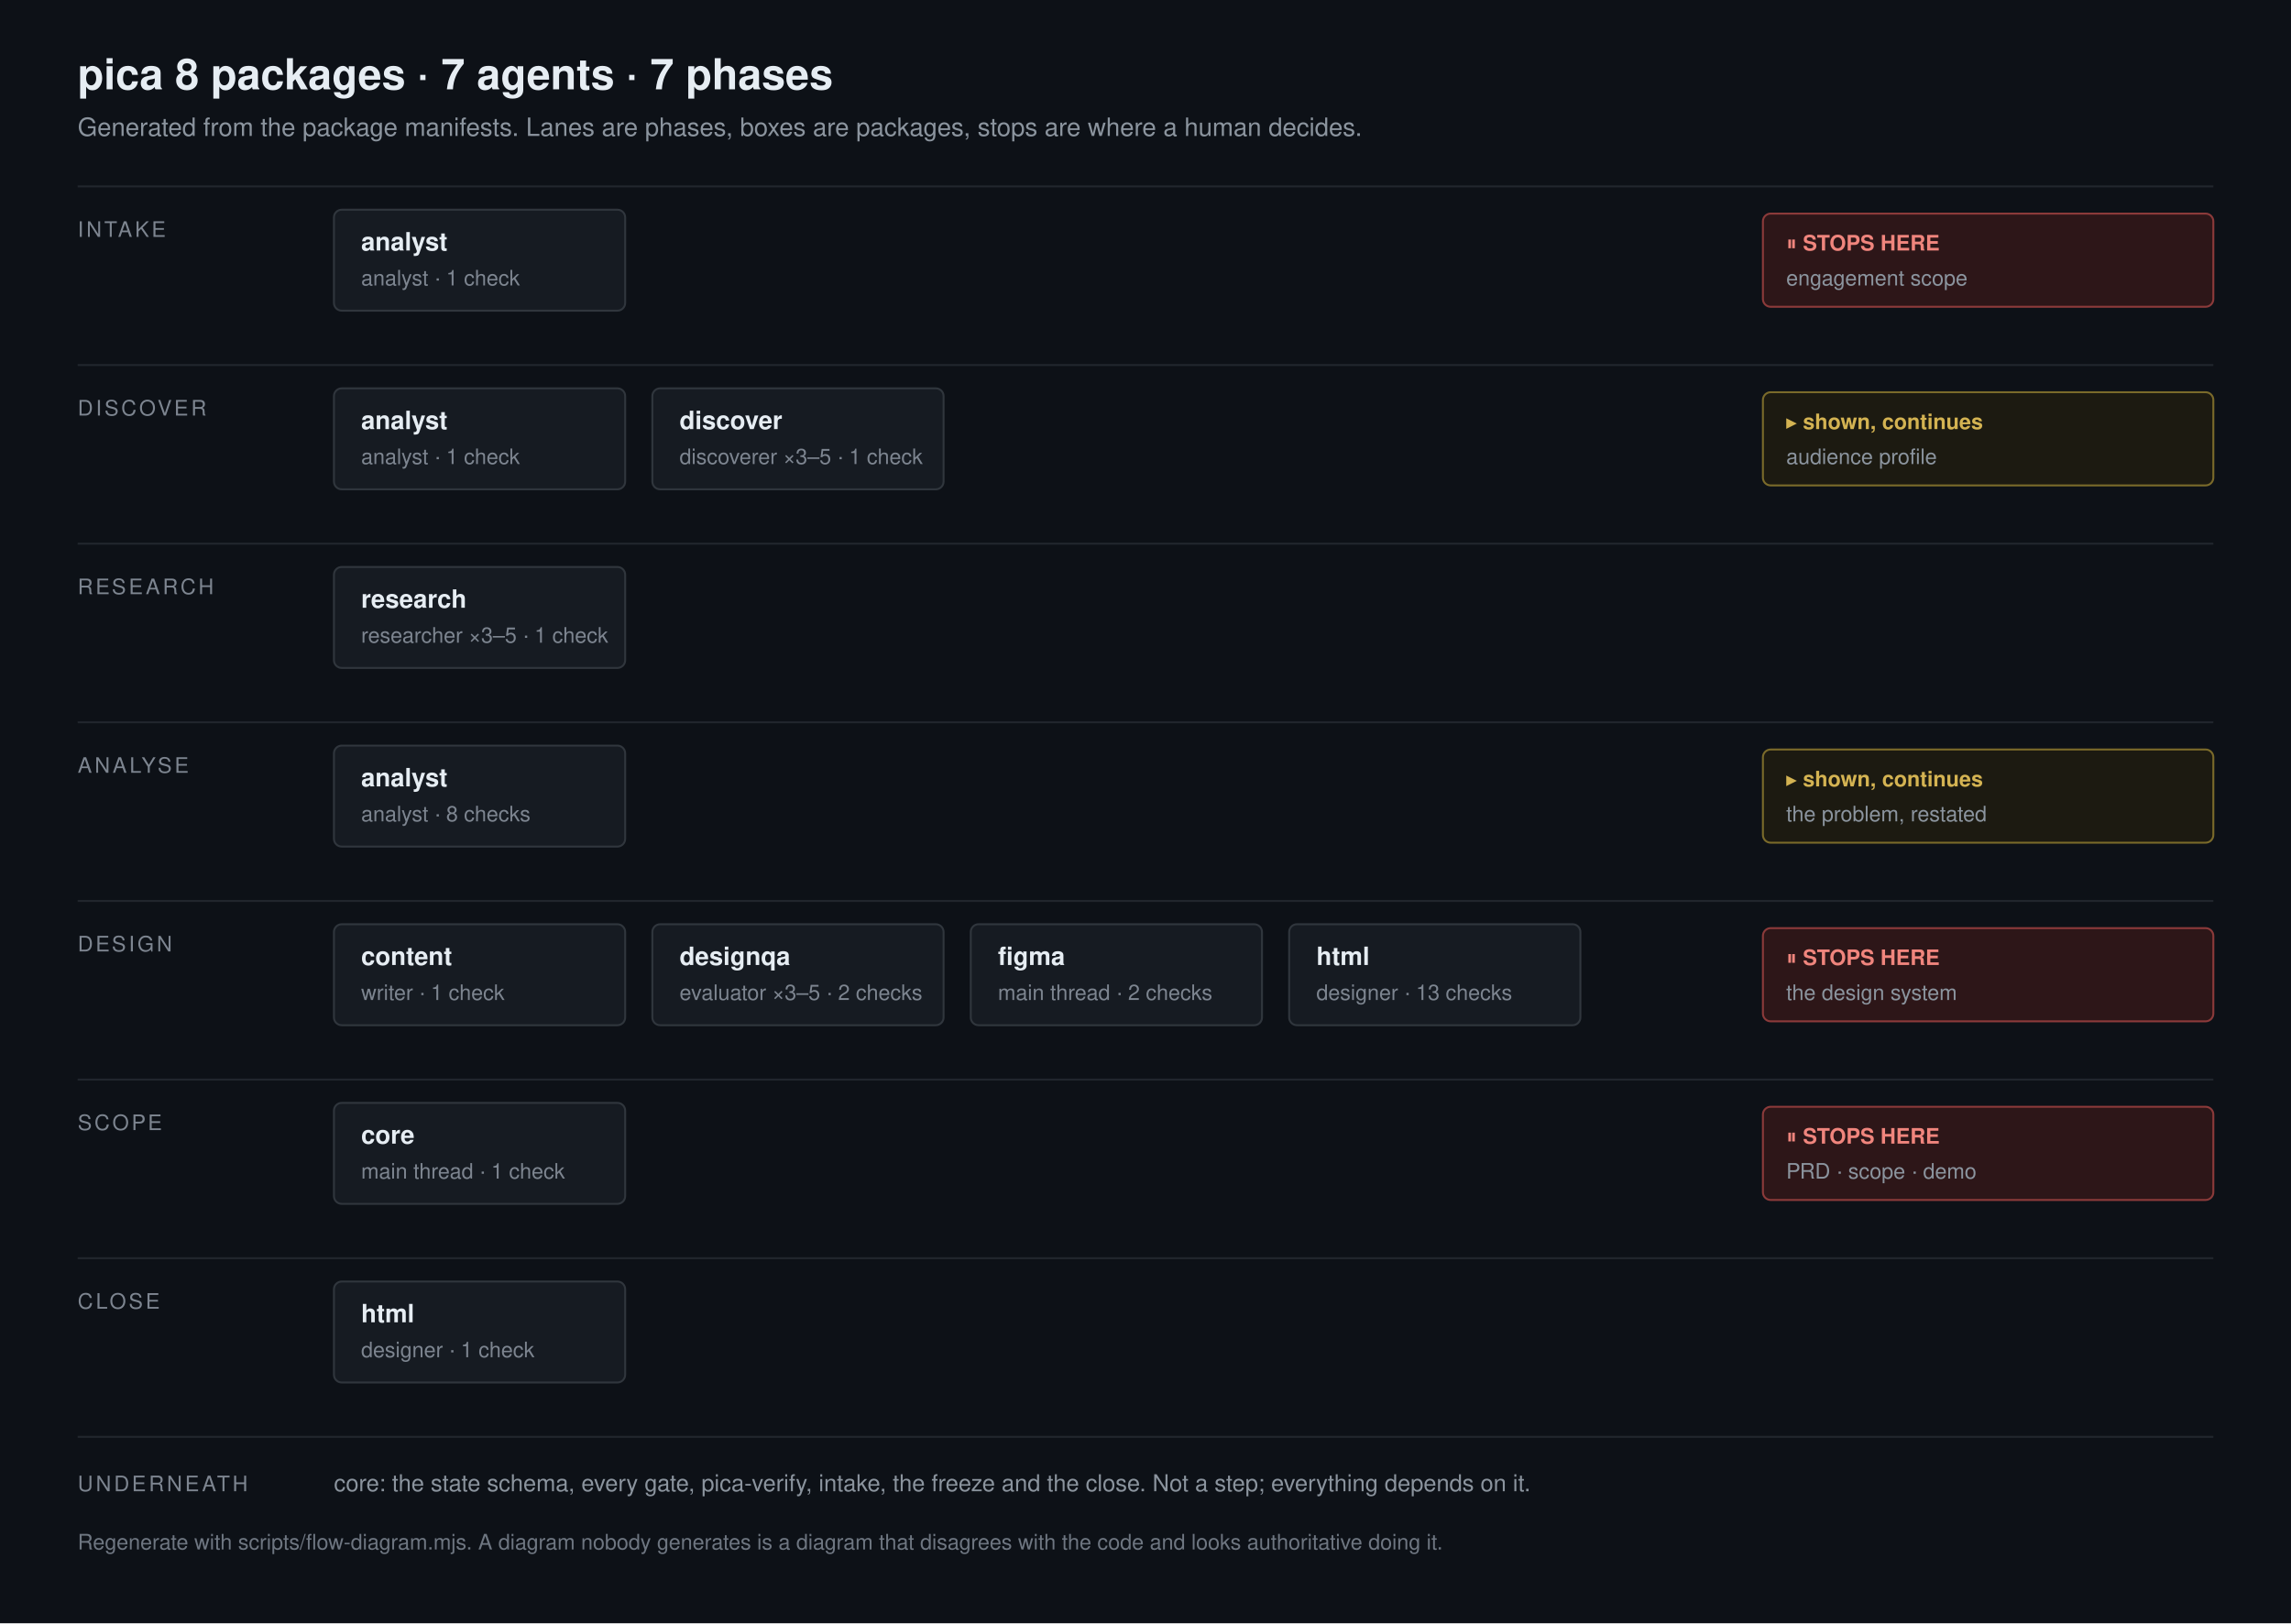
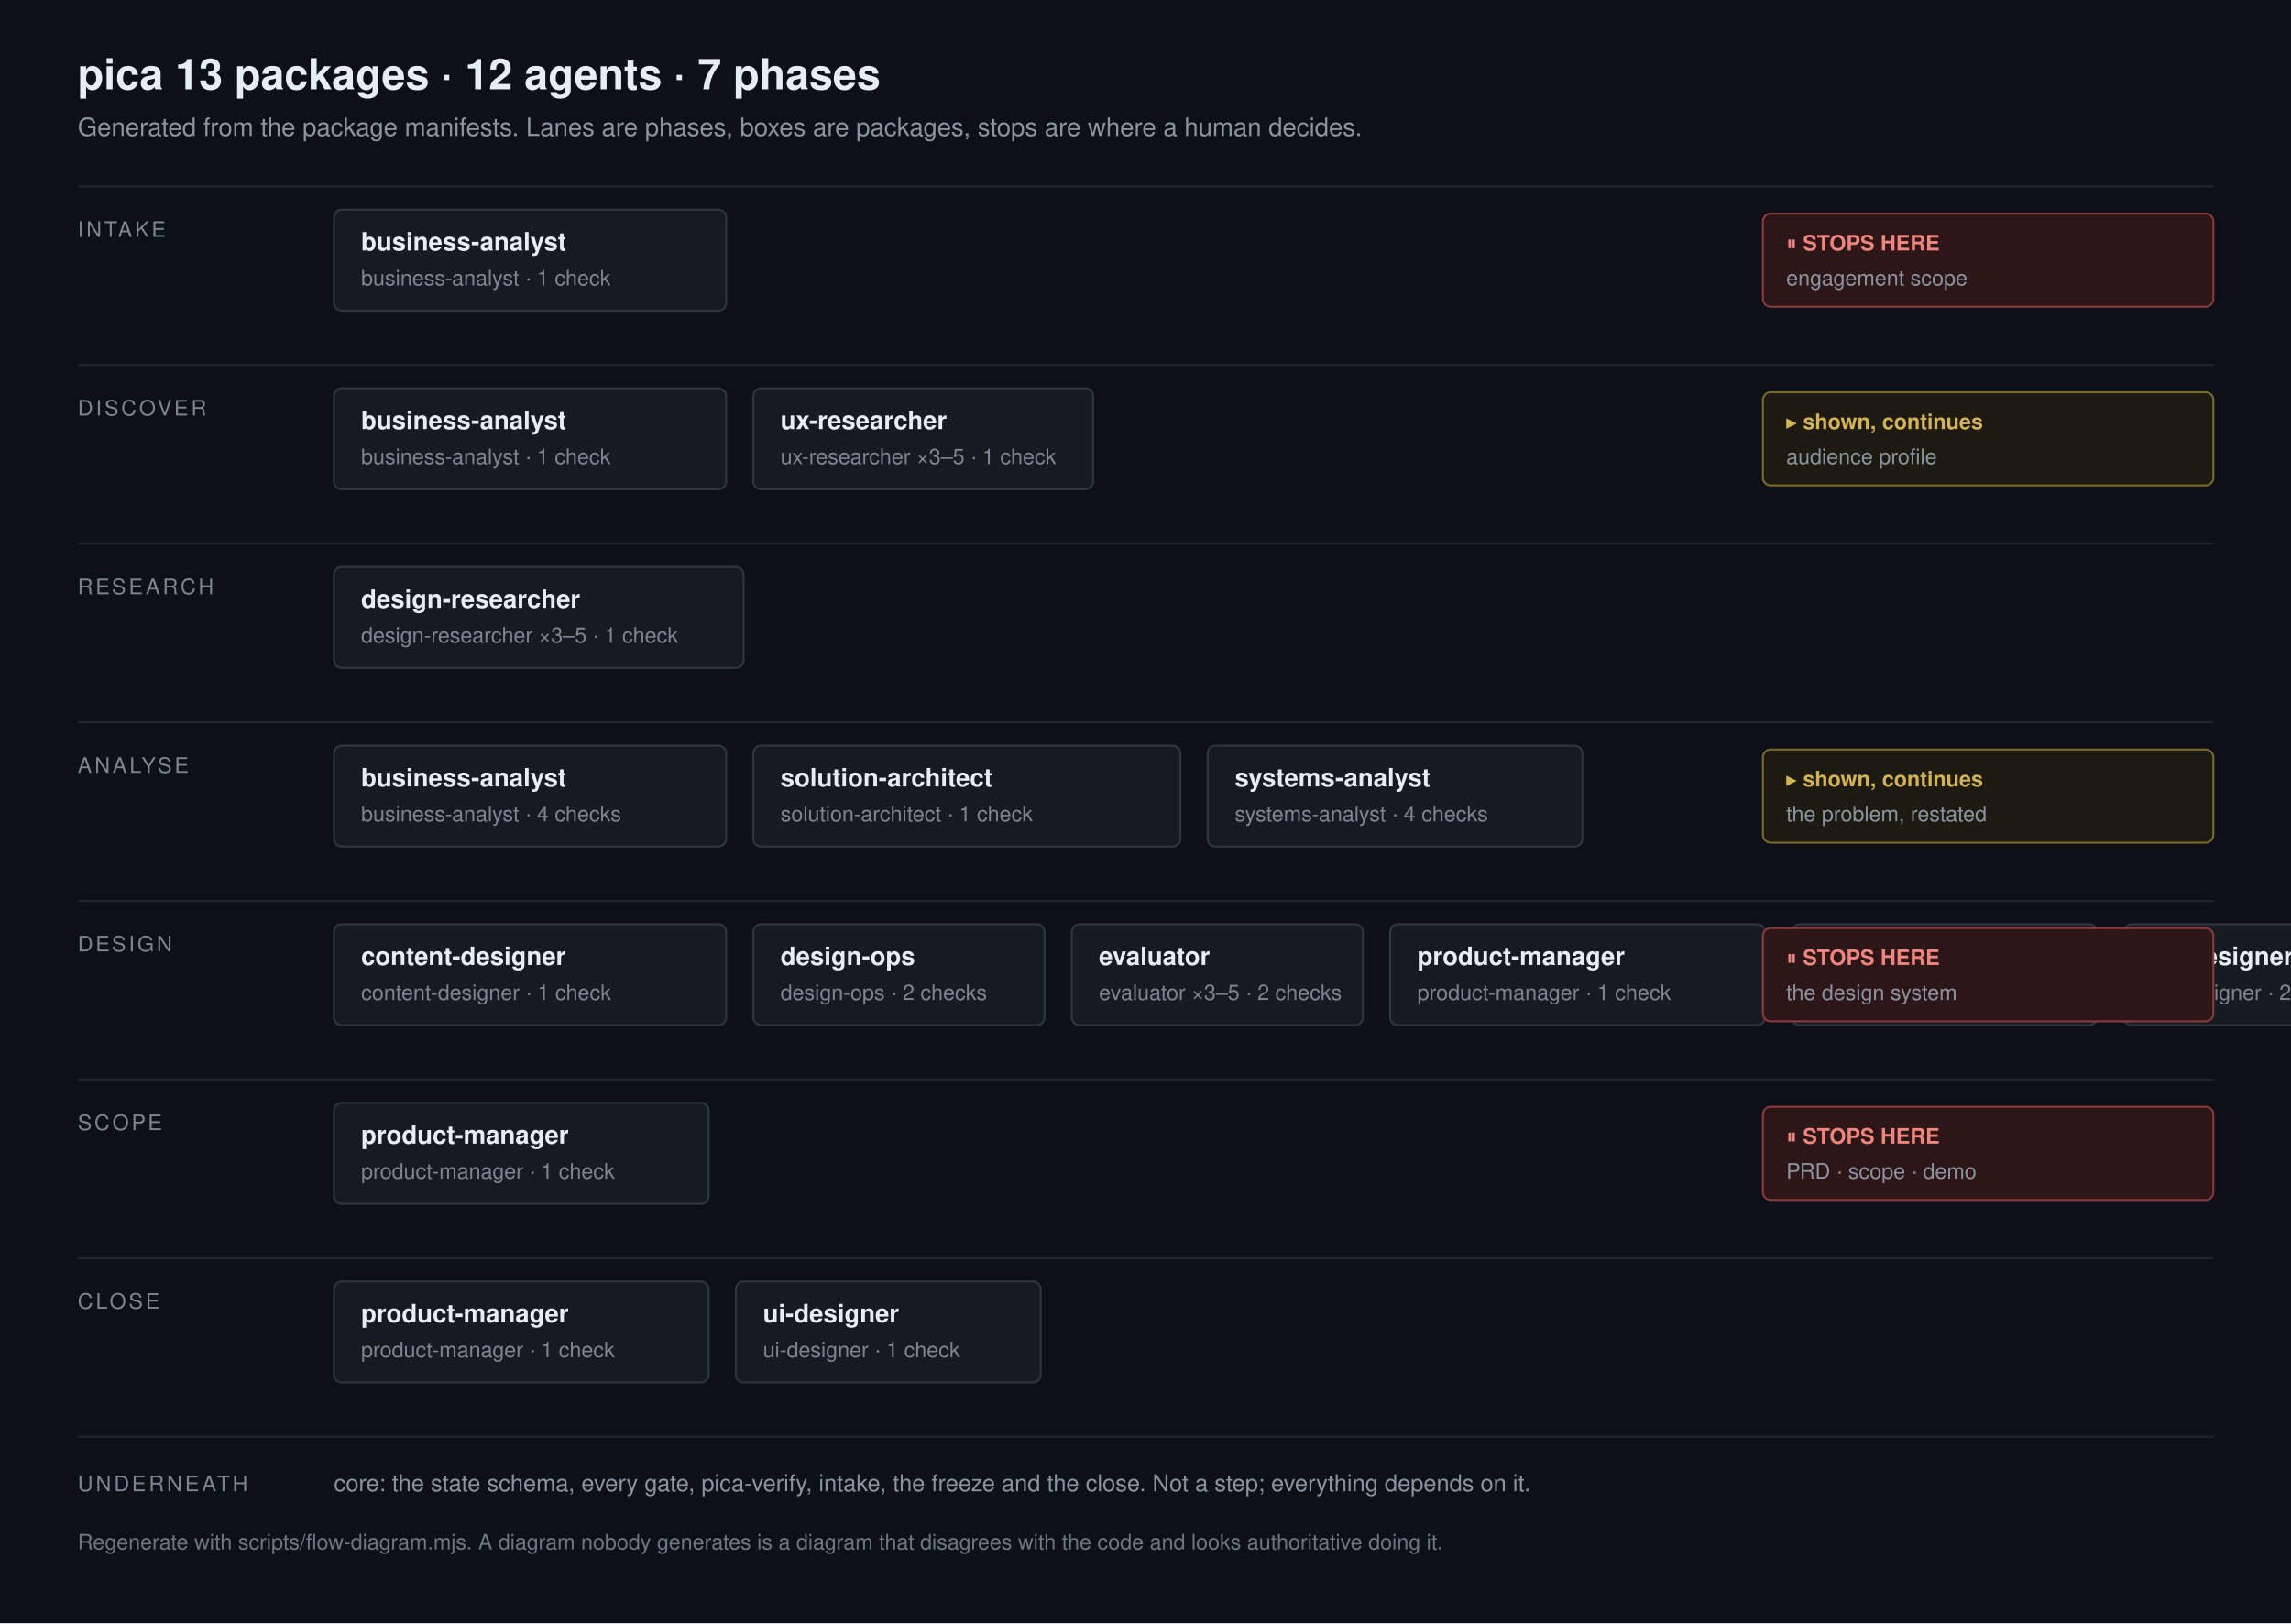
<svg xmlns="http://www.w3.org/2000/svg" viewBox="0 0 1180 836" width="1180" height="836" font-family="-apple-system, BlinkMacSystemFont, 'Segoe UI', Helvetica, Arial, sans-serif">
  <rect width="1180" height="836" fill="#0d1117" />
-   <text x="40" y="46" fill="#e6edf3" font-size="22" font-weight="600">pica 8 packages · 7 agents · 7 phases</text>
+   <text x="40" y="46" fill="#e6edf3" font-size="22" font-weight="600">pica 13 packages · 12 agents · 7 phases</text>
  <text x="40" y="70" fill="#8b949e" font-size="13">Generated from the package manifests. Lanes are phases, boxes are packages, stops are where a human decides.</text>
  <line x1="40" y1="96" x2="1140" y2="96" stroke="#21262d" stroke-width="1" />
  <text x="40" y="122" fill="#7d8590" font-size="11" letter-spacing="1.4">INTAKE</text>
-   <rect x="172" y="108" width="150" height="52" rx="4" fill="#161b22" stroke="#30363d" />
-   <text x="186" y="129" fill="#e6edf3" font-size="13" font-weight="600">analyst</text>
-   <text x="186" y="147" fill="#7d8590" font-size="11">analyst · 1 check</text>
+   <rect x="172" y="108" width="202" height="52" rx="4" fill="#161b22" stroke="#30363d" />
+   <text x="186" y="129" fill="#e6edf3" font-size="13" font-weight="600">business-analyst</text>
+   <text x="186" y="147" fill="#7d8590" font-size="11">business-analyst · 1 check</text>
  <rect x="908" y="110" width="232" height="48" rx="4" fill="#2d1618" stroke="#8b3a3a" />
  <text x="920" y="129" fill="#f0857d" font-size="11" font-weight="600">⏸ STOPS HERE</text>
  <text x="920" y="147" fill="#8b949e" font-size="11">engagement scope</text>
  <line x1="40" y1="188" x2="1140" y2="188" stroke="#21262d" stroke-width="1" />
  <text x="40" y="214" fill="#7d8590" font-size="11" letter-spacing="1.4">DISCOVER</text>
-   <rect x="172" y="200" width="150" height="52" rx="4" fill="#161b22" stroke="#30363d" />
-   <text x="186" y="221" fill="#e6edf3" font-size="13" font-weight="600">analyst</text>
-   <text x="186" y="239" fill="#7d8590" font-size="11">analyst · 1 check</text>
-   <rect x="336" y="200" width="150" height="52" rx="4" fill="#161b22" stroke="#30363d" />
-   <text x="350" y="221" fill="#e6edf3" font-size="13" font-weight="600">discover</text>
-   <text x="350" y="239" fill="#7d8590" font-size="11">discoverer ×3–5 · 1 check</text>
+   <rect x="172" y="200" width="202" height="52" rx="4" fill="#161b22" stroke="#30363d" />
+   <text x="186" y="221" fill="#e6edf3" font-size="13" font-weight="600">business-analyst</text>
+   <text x="186" y="239" fill="#7d8590" font-size="11">business-analyst · 1 check</text>
+   <rect x="388" y="200" width="175" height="52" rx="4" fill="#161b22" stroke="#30363d" />
+   <text x="402" y="221" fill="#e6edf3" font-size="13" font-weight="600">ux-researcher</text>
+   <text x="402" y="239" fill="#7d8590" font-size="11">ux-researcher ×3–5 · 1 check</text>
  <rect x="908" y="202" width="232" height="48" rx="4" fill="#1c1a11" stroke="#7a6a2a" />
  <text x="920" y="221" fill="#d4b352" font-size="11" font-weight="600">▸ shown, continues</text>
  <text x="920" y="239" fill="#8b949e" font-size="11">audience profile</text>
  <line x1="40" y1="280" x2="1140" y2="280" stroke="#21262d" stroke-width="1" />
  <text x="40" y="306" fill="#7d8590" font-size="11" letter-spacing="1.4">RESEARCH</text>
-   <rect x="172" y="292" width="150" height="52" rx="4" fill="#161b22" stroke="#30363d" />
-   <text x="186" y="313" fill="#e6edf3" font-size="13" font-weight="600">research</text>
-   <text x="186" y="331" fill="#7d8590" font-size="11">researcher ×3–5 · 1 check</text>
+   <rect x="172" y="292" width="211" height="52" rx="4" fill="#161b22" stroke="#30363d" />
+   <text x="186" y="313" fill="#e6edf3" font-size="13" font-weight="600">design-researcher</text>
+   <text x="186" y="331" fill="#7d8590" font-size="11">design-researcher ×3–5 · 1 check</text>
  <line x1="40" y1="372" x2="1140" y2="372" stroke="#21262d" stroke-width="1" />
  <text x="40" y="398" fill="#7d8590" font-size="11" letter-spacing="1.4">ANALYSE</text>
-   <rect x="172" y="384" width="150" height="52" rx="4" fill="#161b22" stroke="#30363d" />
-   <text x="186" y="405" fill="#e6edf3" font-size="13" font-weight="600">analyst</text>
-   <text x="186" y="423" fill="#7d8590" font-size="11">analyst · 8 checks</text>
+   <rect x="172" y="384" width="202" height="52" rx="4" fill="#161b22" stroke="#30363d" />
+   <text x="186" y="405" fill="#e6edf3" font-size="13" font-weight="600">business-analyst</text>
+   <text x="186" y="423" fill="#7d8590" font-size="11">business-analyst · 4 checks</text>
+   <rect x="388" y="384" width="220" height="52" rx="4" fill="#161b22" stroke="#30363d" />
+   <text x="402" y="405" fill="#e6edf3" font-size="13" font-weight="600">solution-architect</text>
+   <text x="402" y="423" fill="#7d8590" font-size="11">solution-architect · 1 check</text>
+   <rect x="622" y="384" width="193" height="52" rx="4" fill="#161b22" stroke="#30363d" />
+   <text x="636" y="405" fill="#e6edf3" font-size="13" font-weight="600">systems-analyst</text>
+   <text x="636" y="423" fill="#7d8590" font-size="11">systems-analyst · 4 checks</text>
  <rect x="908" y="386" width="232" height="48" rx="4" fill="#1c1a11" stroke="#7a6a2a" />
  <text x="920" y="405" fill="#d4b352" font-size="11" font-weight="600">▸ shown, continues</text>
  <text x="920" y="423" fill="#8b949e" font-size="11">the problem, restated</text>
  <line x1="40" y1="464" x2="1140" y2="464" stroke="#21262d" stroke-width="1" />
  <text x="40" y="490" fill="#7d8590" font-size="11" letter-spacing="1.4">DESIGN</text>
-   <rect x="172" y="476" width="150" height="52" rx="4" fill="#161b22" stroke="#30363d" />
-   <text x="186" y="497" fill="#e6edf3" font-size="13" font-weight="600">content</text>
-   <text x="186" y="515" fill="#7d8590" font-size="11">writer · 1 check</text>
-   <rect x="336" y="476" width="150" height="52" rx="4" fill="#161b22" stroke="#30363d" />
-   <text x="350" y="497" fill="#e6edf3" font-size="13" font-weight="600">designqa</text>
-   <text x="350" y="515" fill="#7d8590" font-size="11">evaluator ×3–5 · 2 checks</text>
-   <rect x="500" y="476" width="150" height="52" rx="4" fill="#161b22" stroke="#30363d" />
-   <text x="514" y="497" fill="#e6edf3" font-size="13" font-weight="600">figma</text>
-   <text x="514" y="515" fill="#7d8590" font-size="11">main thread · 2 checks</text>
-   <rect x="664" y="476" width="150" height="52" rx="4" fill="#161b22" stroke="#30363d" />
-   <text x="678" y="497" fill="#e6edf3" font-size="13" font-weight="600">html</text>
-   <text x="678" y="515" fill="#7d8590" font-size="11">designer · 13 checks</text>
+   <rect x="172" y="476" width="202" height="52" rx="4" fill="#161b22" stroke="#30363d" />
+   <text x="186" y="497" fill="#e6edf3" font-size="13" font-weight="600">content-designer</text>
+   <text x="186" y="515" fill="#7d8590" font-size="11">content-designer · 1 check</text>
+   <rect x="388" y="476" width="150" height="52" rx="4" fill="#161b22" stroke="#30363d" />
+   <text x="402" y="497" fill="#e6edf3" font-size="13" font-weight="600">design-ops</text>
+   <text x="402" y="515" fill="#7d8590" font-size="11">design-ops · 2 checks</text>
+   <rect x="552" y="476" width="150" height="52" rx="4" fill="#161b22" stroke="#30363d" />
+   <text x="566" y="497" fill="#e6edf3" font-size="13" font-weight="600">evaluator</text>
+   <text x="566" y="515" fill="#7d8590" font-size="11">evaluator ×3–5 · 2 checks</text>
+   <rect x="716" y="476" width="193" height="52" rx="4" fill="#161b22" stroke="#30363d" />
+   <text x="730" y="497" fill="#e6edf3" font-size="13" font-weight="600">product-manager</text>
+   <text x="730" y="515" fill="#7d8590" font-size="11">product-manager · 1 check</text>
+   <rect x="923" y="476" width="157" height="52" rx="4" fill="#161b22" stroke="#30363d" />
+   <text x="937" y="497" fill="#e6edf3" font-size="13" font-weight="600">ui-designer</text>
+   <text x="937" y="515" fill="#7d8590" font-size="11">ui-designer · 2 checks</text>
+   <rect x="1094" y="476" width="157" height="52" rx="4" fill="#161b22" stroke="#30363d" />
+   <text x="1108" y="497" fill="#e6edf3" font-size="13" font-weight="600">ux-designer</text>
+   <text x="1108" y="515" fill="#7d8590" font-size="11">ux-designer · 2 checks</text>
+   <rect x="1265" y="476" width="157" height="52" rx="4" fill="#161b22" stroke="#30363d" />
+   <text x="1279" y="497" fill="#e6edf3" font-size="13" font-weight="600">ux-engineer</text>
+   <text x="1279" y="515" fill="#7d8590" font-size="11">ux-engineer · 11 checks</text>
  <rect x="908" y="478" width="232" height="48" rx="4" fill="#2d1618" stroke="#8b3a3a" />
  <text x="920" y="497" fill="#f0857d" font-size="11" font-weight="600">⏸ STOPS HERE</text>
  <text x="920" y="515" fill="#8b949e" font-size="11">the design system</text>
  <line x1="40" y1="556" x2="1140" y2="556" stroke="#21262d" stroke-width="1" />
  <text x="40" y="582" fill="#7d8590" font-size="11" letter-spacing="1.4">SCOPE</text>
-   <rect x="172" y="568" width="150" height="52" rx="4" fill="#161b22" stroke="#30363d" />
-   <text x="186" y="589" fill="#e6edf3" font-size="13" font-weight="600">core</text>
-   <text x="186" y="607" fill="#7d8590" font-size="11">main thread · 1 check</text>
+   <rect x="172" y="568" width="193" height="52" rx="4" fill="#161b22" stroke="#30363d" />
+   <text x="186" y="589" fill="#e6edf3" font-size="13" font-weight="600">product-manager</text>
+   <text x="186" y="607" fill="#7d8590" font-size="11">product-manager · 1 check</text>
  <rect x="908" y="570" width="232" height="48" rx="4" fill="#2d1618" stroke="#8b3a3a" />
  <text x="920" y="589" fill="#f0857d" font-size="11" font-weight="600">⏸ STOPS HERE</text>
  <text x="920" y="607" fill="#8b949e" font-size="11">PRD · scope · demo</text>
  <line x1="40" y1="648" x2="1140" y2="648" stroke="#21262d" stroke-width="1" />
  <text x="40" y="674" fill="#7d8590" font-size="11" letter-spacing="1.4">CLOSE</text>
-   <rect x="172" y="660" width="150" height="52" rx="4" fill="#161b22" stroke="#30363d" />
-   <text x="186" y="681" fill="#e6edf3" font-size="13" font-weight="600">html</text>
-   <text x="186" y="699" fill="#7d8590" font-size="11">designer · 1 check</text>
+   <rect x="172" y="660" width="193" height="52" rx="4" fill="#161b22" stroke="#30363d" />
+   <text x="186" y="681" fill="#e6edf3" font-size="13" font-weight="600">product-manager</text>
+   <text x="186" y="699" fill="#7d8590" font-size="11">product-manager · 1 check</text>
+   <rect x="379" y="660" width="157" height="52" rx="4" fill="#161b22" stroke="#30363d" />
+   <text x="393" y="681" fill="#e6edf3" font-size="13" font-weight="600">ui-designer</text>
+   <text x="393" y="699" fill="#7d8590" font-size="11">ui-designer · 1 check</text>
  <line x1="40" y1="740" x2="1140" y2="740" stroke="#21262d" />
  <text x="40" y="768" fill="#7d8590" font-size="11" letter-spacing="1.4">UNDERNEATH</text>
  <text x="172" y="768" fill="#8b949e" font-size="12">core: the state schema, every gate, pica-verify, intake, the freeze and the close. Not a step; everything depends on it.</text>
  <text x="40" y="798" fill="#6e7681" font-size="11">Regenerate with scripts/flow-diagram.mjs. A diagram nobody generates is a diagram that disagrees with the code and looks authoritative doing it.</text>
</svg>
